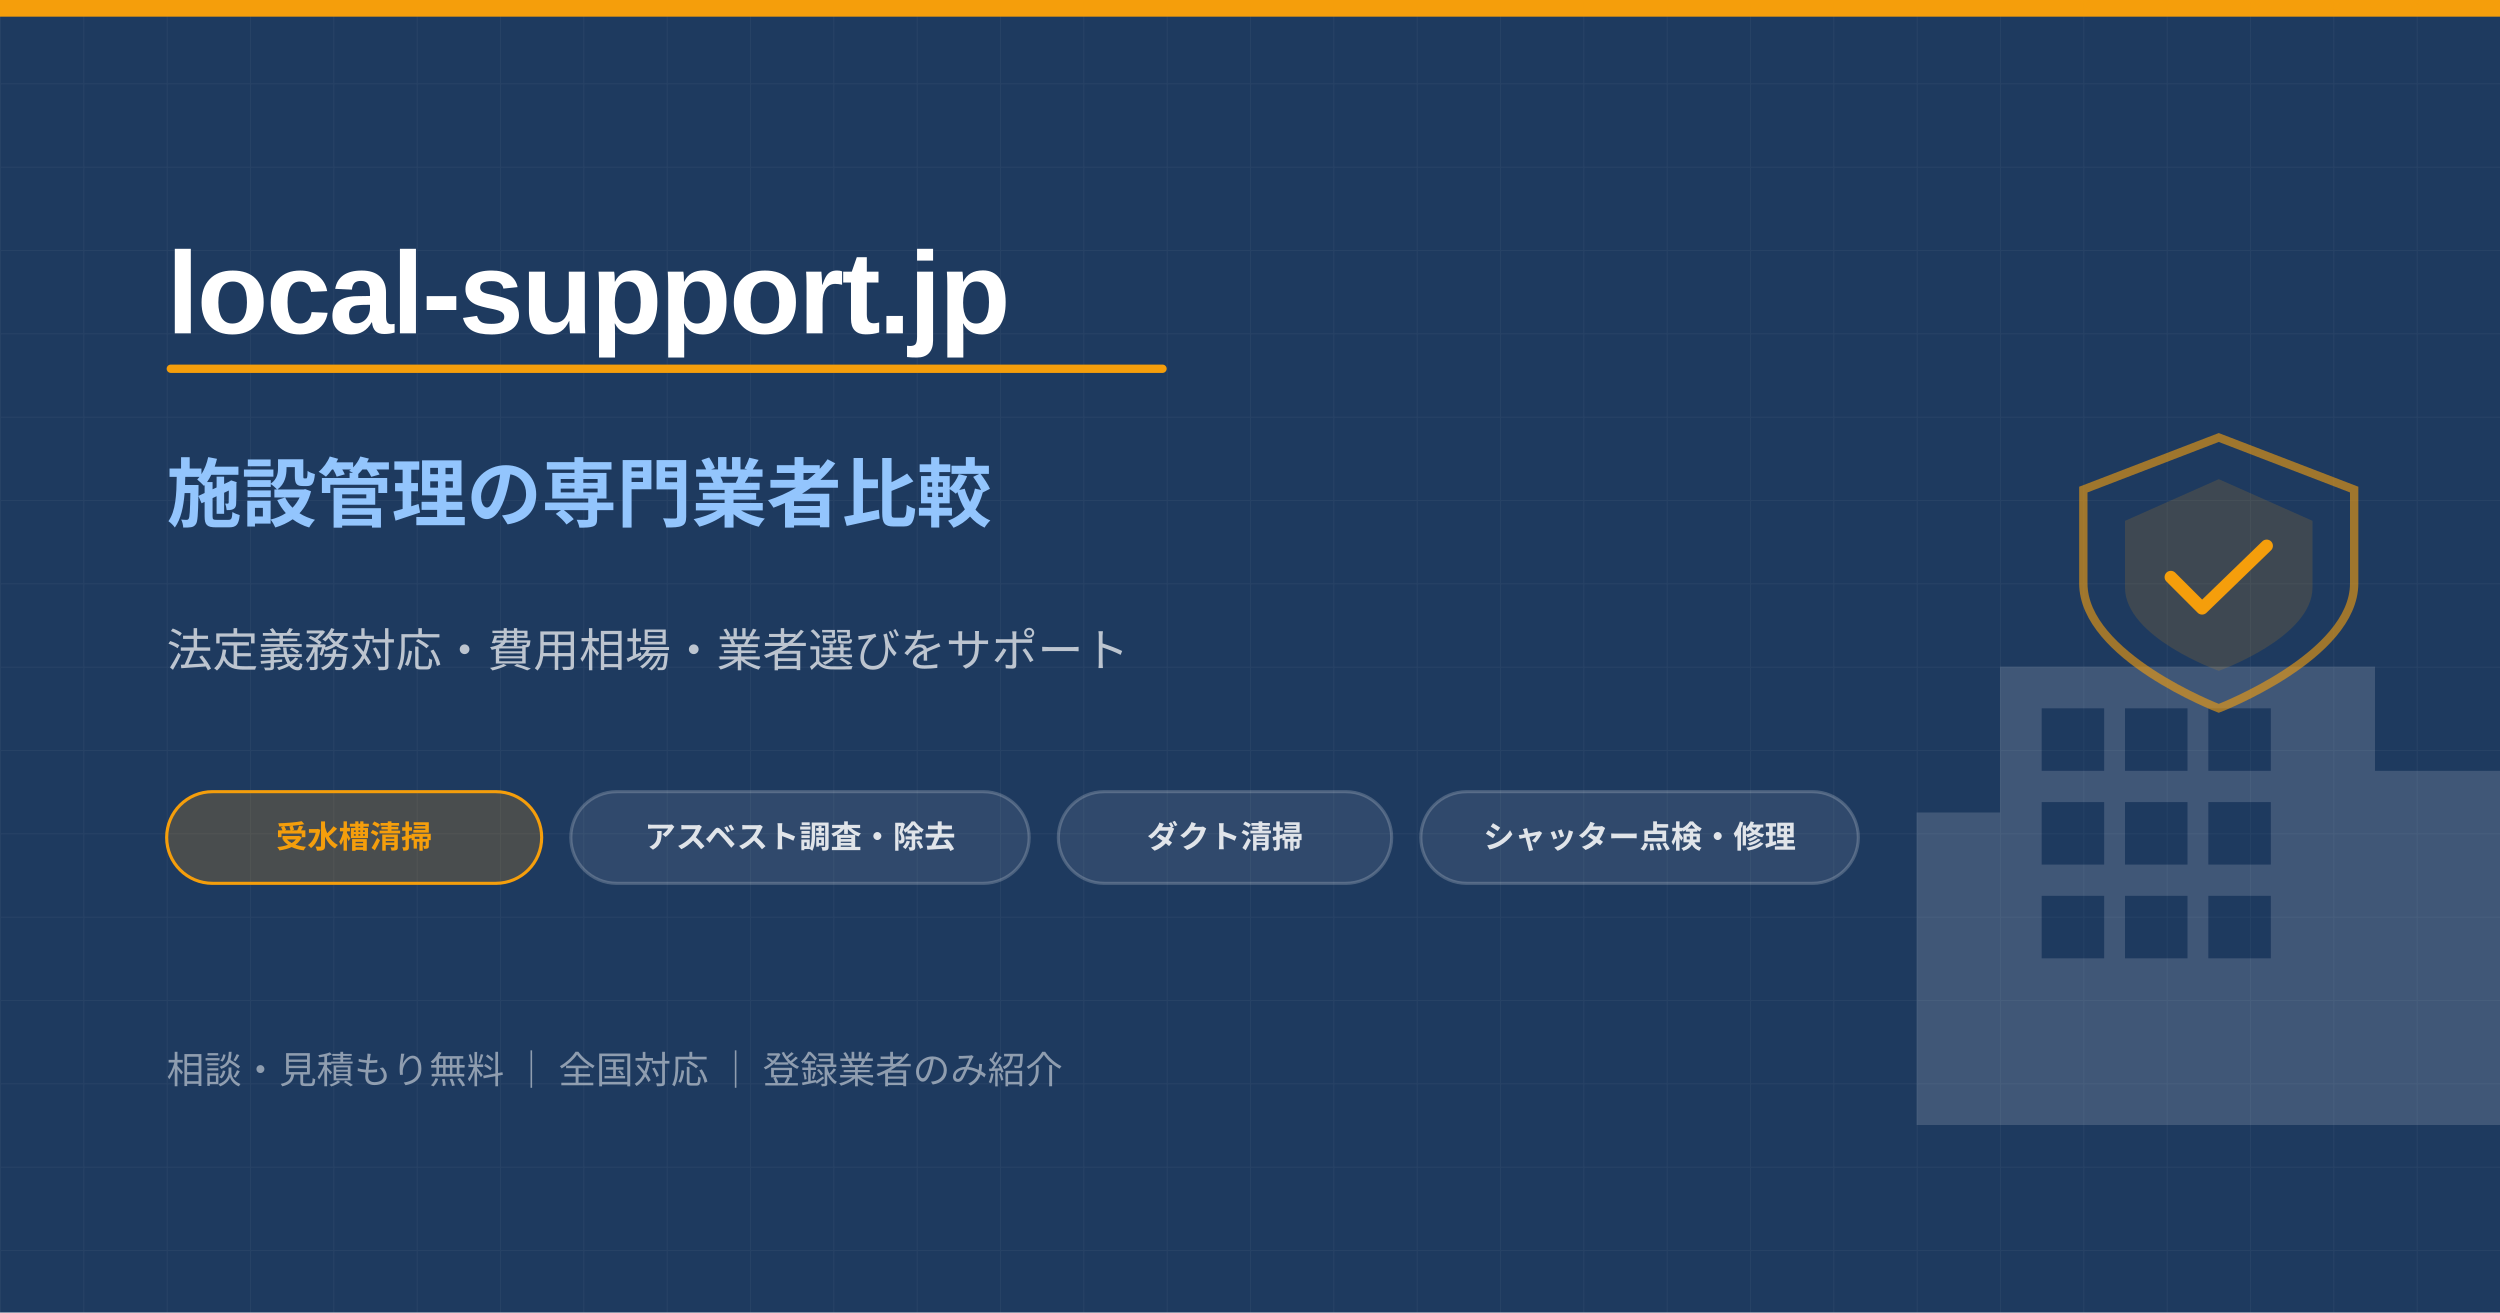
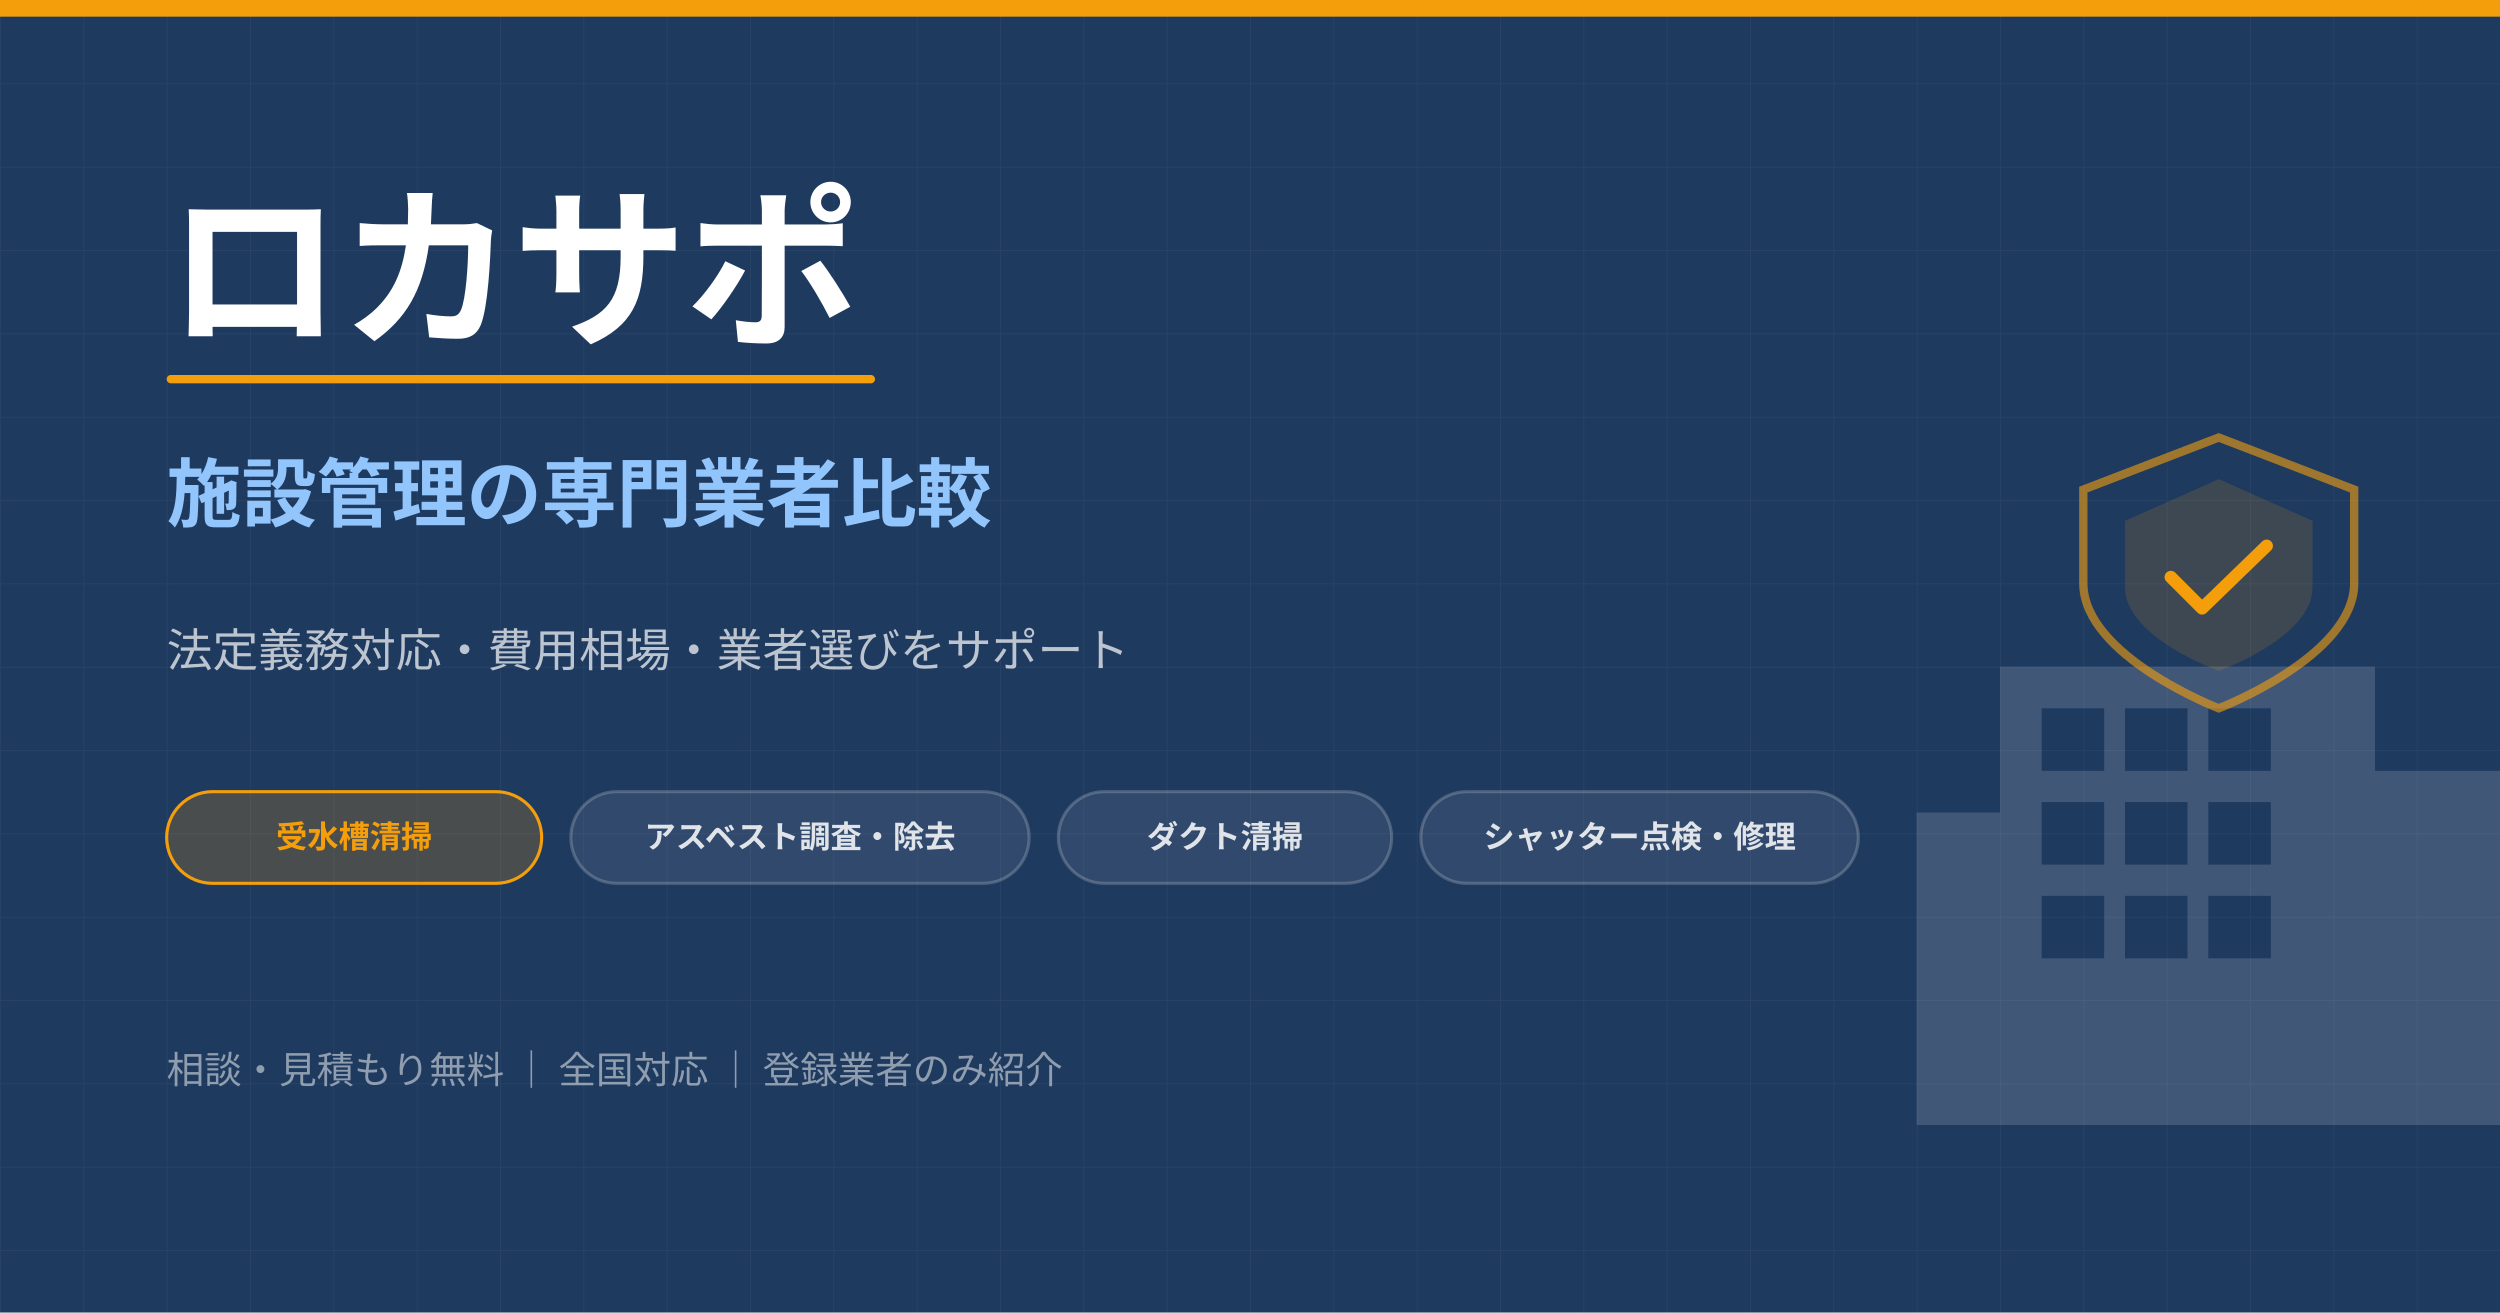
<svg xmlns="http://www.w3.org/2000/svg" width="1200" height="630" viewBox="0 0 1200 630">
  <rect width="1200" height="630" fill="#1e3a5f" />
  <pattern id="grid" width="40" height="40" patternUnits="userSpaceOnUse">
    <path d="M 40 0 L 0 0 0 40" fill="none" stroke="rgba(255,255,255,0.04)" stroke-width="1" />
  </pattern>
  <rect width="1200" height="630" fill="url(#grid)" />
  <rect x="0" y="0" width="1200" height="8" fill="#f59e0b" />
-   <text x="80" y="160" font-family="'Helvetica Neue', Arial, sans-serif" font-size="56" font-weight="900" fill="#ffffff" letter-spacing="-1">local-support.jp</text>
-   <rect x="80" y="175" width="480" height="4" fill="#f59e0b" rx="2" />
+   <text x="80" y="160" font-family="'Helvetica Neue', Arial, sans-serif" font-size="84" font-weight="900" fill="#ffffff" letter-spacing="-1">ロカサポ</text>
+   <rect x="80" y="180" width="340" height="4" fill="#f59e0b" rx="2" />
  <text x="80" y="250" font-family="'Helvetica Neue', Arial, sans-serif" font-size="36" font-weight="700" fill="#93c5fd">施設管理の専門業者比較</text>
  <text x="80" y="320" font-family="'Helvetica Neue', Arial, sans-serif" font-size="22" fill="rgba(255,255,255,0.7)">法定義務対応・費用相場・業者選びをサポート</text>
  <rect x="80" y="380" width="180" height="44" rx="22" fill="rgba(245,158,11,0.2)" stroke="#f59e0b" stroke-width="1.5" />
  <text x="170" y="407" font-family="'Helvetica Neue', Arial, sans-serif" font-size="15" font-weight="700" fill="#f59e0b" text-anchor="middle">受水槽清掃</text>
  <rect x="274" y="380" width="220" height="44" rx="22" fill="rgba(255,255,255,0.08)" stroke="rgba(255,255,255,0.2)" stroke-width="1.5" />
  <text x="384" y="407" font-family="'Helvetica Neue', Arial, sans-serif" font-size="15" font-weight="700" fill="rgba(255,255,255,0.85)" text-anchor="middle">アスベスト調査・除去</text>
  <rect x="508" y="380" width="160" height="44" rx="22" fill="rgba(255,255,255,0.08)" stroke="rgba(255,255,255,0.2)" stroke-width="1.5" />
  <text x="588" y="407" font-family="'Helvetica Neue', Arial, sans-serif" font-size="15" font-weight="700" fill="rgba(255,255,255,0.85)" text-anchor="middle">ダクト清掃</text>
  <rect x="682" y="380" width="210" height="44" rx="22" fill="rgba(255,255,255,0.08)" stroke="rgba(255,255,255,0.2)" stroke-width="1.5" />
  <text x="787" y="407" font-family="'Helvetica Neue', Arial, sans-serif" font-size="15" font-weight="700" fill="rgba(255,255,255,0.85)" text-anchor="middle">シャッター点検・修理</text>
  <text x="80" y="520" font-family="'Helvetica Neue', Arial, sans-serif" font-size="18" fill="rgba(255,255,255,0.5)">相談・見積もり無料 ｜ 全国対応 ｜ 登録業者のみ紹介</text>
  <g transform="translate(900, 120)" opacity="0.15">
    <rect x="60" y="200" width="180" height="220" fill="white" />
    <rect x="20" y="270" width="80" height="150" fill="white" />
    <rect x="200" y="250" width="100" height="170" fill="white" />
    <rect x="80" y="220" width="30" height="30" fill="#1e3a5f" />
    <rect x="120" y="220" width="30" height="30" fill="#1e3a5f" />
    <rect x="160" y="220" width="30" height="30" fill="#1e3a5f" />
    <rect x="80" y="265" width="30" height="30" fill="#1e3a5f" />
    <rect x="120" y="265" width="30" height="30" fill="#1e3a5f" />
    <rect x="160" y="265" width="30" height="30" fill="#1e3a5f" />
    <rect x="80" y="310" width="30" height="30" fill="#1e3a5f" />
    <rect x="120" y="310" width="30" height="30" fill="#1e3a5f" />
    <rect x="160" y="310" width="30" height="30" fill="#1e3a5f" />
  </g>
  <g transform="translate(990, 200)">
    <path d="M75 10 L140 35 L140 80 C140 115 75 140 75 140 C75 140 10 115 10 80 L10 35 Z" fill="none" stroke="#f59e0b" stroke-width="4" opacity="0.6" />
    <path d="M75 30 L120 50 L120 82 C120 106 75 122 75 122 C75 122 30 106 30 82 L30 50 Z" fill="rgba(245,158,11,0.15)" />
    <path d="M52 77 L67 92 L98 62" stroke="#f59e0b" stroke-width="6" stroke-linecap="round" stroke-linejoin="round" fill="none" />
  </g>
</svg>
